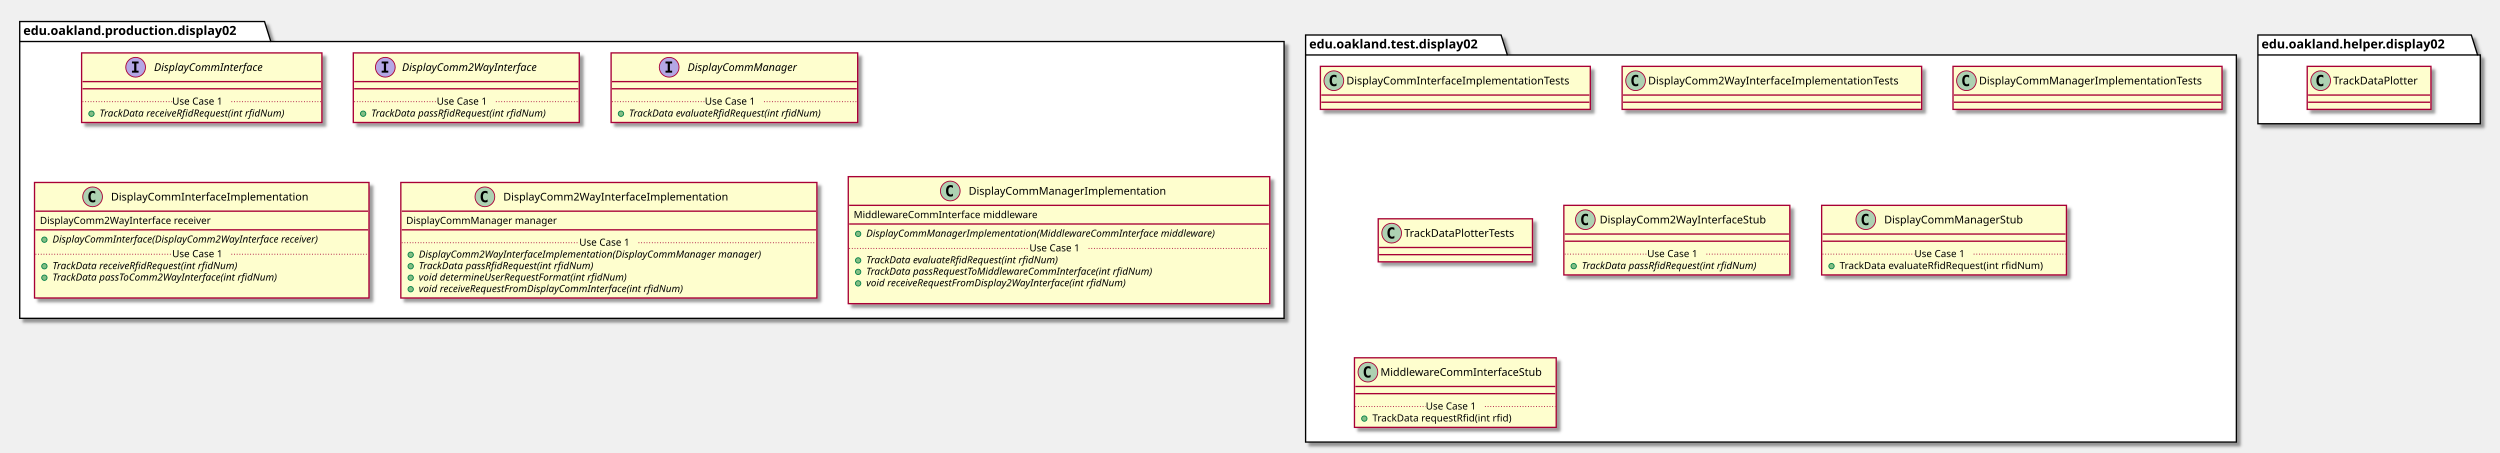
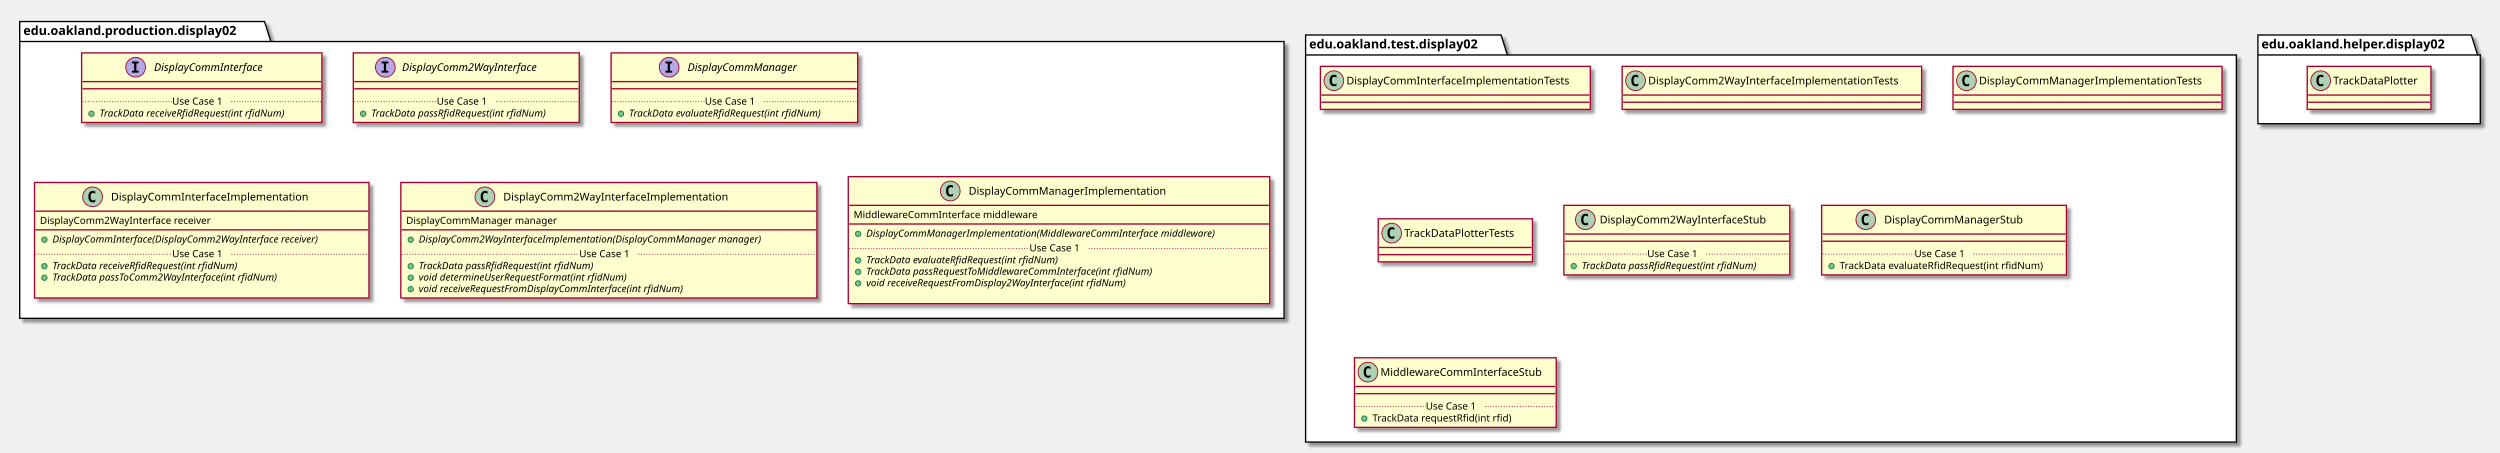
<svg xmlns="http://www.w3.org/2000/svg" contentScriptType="application/ecmascript" contentStyleType="text/css" height="505px" preserveAspectRatio="none" style="width:2788px;height:505px;" version="1.1" viewBox="0 0 2788 505" width="2788px" zoomAndPan="magnify">
  <defs>
-     <filter height="300%" id="fsyr1bw2z50g4" width="300%" x="-1" y="-1">
+     <filter height="300%" id="fd2j9fu5wjzdi" width="300%" x="-1" y="-1">
      <feGaussianBlur result="blurOut" stdDeviation="2.0" />
      <feColorMatrix in="blurOut" result="blurOut2" type="matrix" values="0 0 0 0 0 0 0 0 0 0 0 0 0 0 0 0 0 0 .4 0" />
      <feOffset dx="4.0" dy="4.0" in="blurOut2" result="blurOut3" />
      <feBlend in="SourceGraphic" in2="blurOut3" mode="normal" />
    </filter>
  </defs>
  <g>
-     <polygon fill="#FFFFFF" filter="url(#fsyr1bw2z50g4)" points="22,24,295,24,302,46.297,1432,46.297,1432,355,22,355,22,24" style="stroke: #000000; stroke-width: 1.5;" />
+     <polygon fill="#FFFFFF" filter="url(#fd2j9fu5wjzdi)" points="22,24,295,24,302,46.297,1432,46.297,1432,355,22,355,22,24" style="stroke: #000000; stroke-width: 1.5;" />
    <line style="stroke: #000000; stroke-width: 1.5;" x1="22" x2="302" y1="46.297" y2="46.297" />
    <text fill="#000000" font-family="sans-serif" font-size="14" font-weight="bold" lengthAdjust="spacingAndGlyphs" textLength="267" x="26" y="38.995">edu.oakland.production.display02</text>
-     <polygon fill="#FFFFFF" filter="url(#fsyr1bw2z50g4)" points="1456,39,1674,39,1681,61.297,2494,61.297,2494,493,1456,493,1456,39" style="stroke: #000000; stroke-width: 1.5;" />
+     <polygon fill="#FFFFFF" filter="url(#fd2j9fu5wjzdi)" points="1456,39,1674,39,1681,61.297,2494,61.297,2494,493,1456,493,1456,39" style="stroke: #000000; stroke-width: 1.5;" />
    <line style="stroke: #000000; stroke-width: 1.5;" x1="1456" x2="1681" y1="61.297" y2="61.297" />
    <text fill="#000000" font-family="sans-serif" font-size="14" font-weight="bold" lengthAdjust="spacingAndGlyphs" textLength="212" x="1460" y="53.995">edu.oakland.test.display02</text>
-     <polygon fill="#FFFFFF" filter="url(#fsyr1bw2z50g4)" points="2518,39,2756,39,2763,61.297,2766,61.297,2766,138,2518,138,2518,39" style="stroke: #000000; stroke-width: 1.5;" />
+     <polygon fill="#FFFFFF" filter="url(#fd2j9fu5wjzdi)" points="2518,39,2756,39,2763,61.297,2766,61.297,2766,138,2518,138,2518,39" style="stroke: #000000; stroke-width: 1.5;" />
    <line style="stroke: #000000; stroke-width: 1.5;" x1="2518" x2="2763" y1="61.297" y2="61.297" />
    <text fill="#000000" font-family="sans-serif" font-size="14" font-weight="bold" lengthAdjust="spacingAndGlyphs" textLength="232" x="2522" y="53.995">edu.oakland.helper.display02</text>
-     <rect fill="#FEFECE" filter="url(#fsyr1bw2z50g4)" height="77.609" id="DisplayCommInterface" style="stroke: #A80036; stroke-width: 1.5;" width="268" x="91" y="59" />
+     <rect fill="#FEFECE" filter="url(#fd2j9fu5wjzdi)" height="77.609" id="DisplayCommInterface" style="stroke: #A80036; stroke-width: 1.5;" width="268" x="91" y="59" />
    <ellipse cx="151.25" cy="75" fill="#B4A7E5" rx="11" ry="11" style="stroke: #A80036; stroke-width: 1.0;" />
    <path d="M147.172,70.766 L147.172,68.609 L154.562,68.609 L154.562,70.766 L152.094,70.766 L152.094,78.844 L154.562,78.844 L154.562,81 L147.172,81 L147.172,78.844 L149.641,78.844 L149.641,70.766 L147.172,70.766 Z " />
    <text fill="#000000" font-family="sans-serif" font-size="12" font-style="italic" lengthAdjust="spacingAndGlyphs" textLength="139" x="171.75" y="79.154">DisplayCommInterface</text>
    <line style="stroke: #A80036; stroke-width: 1.5;" x1="92" x2="358" y1="91" y2="91" />
    <line style="stroke: #A80036; stroke-width: 1.5;" x1="92" x2="358" y1="99" y2="99" />
    <ellipse cx="102" cy="126.805" fill="#84BE84" rx="3" ry="3" style="stroke: #038048; stroke-width: 1.0;" />
    <text fill="#000000" font-family="sans-serif" font-size="11" font-style="italic" lengthAdjust="spacingAndGlyphs" textLength="242" x="111" y="130.015">TrackData receiveRfidRequest(int rfidNum)</text>
    <line style="stroke: #A80036; stroke-width: 1.0; stroke-dasharray: 1.0,2.0;" x1="92" x2="192" y1="113.402" y2="113.402" />
    <text fill="#000000" font-family="sans-serif" font-size="11" lengthAdjust="spacingAndGlyphs" textLength="66" x="192" y="116.71">Use Case 1</text>
    <line style="stroke: #A80036; stroke-width: 1.0; stroke-dasharray: 1.0,2.0;" x1="258" x2="358" y1="113.402" y2="113.402" />
-     <rect fill="#FEFECE" filter="url(#fsyr1bw2z50g4)" height="77.609" id="DisplayComm2WayInterface" style="stroke: #A80036; stroke-width: 1.5;" width="252" x="394" y="59" />
+     <rect fill="#FEFECE" filter="url(#fd2j9fu5wjzdi)" height="77.609" id="DisplayComm2WayInterface" style="stroke: #A80036; stroke-width: 1.5;" width="252" x="394" y="59" />
    <ellipse cx="429.7" cy="75" fill="#B4A7E5" rx="11" ry="11" style="stroke: #A80036; stroke-width: 1.0;" />
    <path d="M425.622,70.766 L425.622,68.609 L433.012,68.609 L433.012,70.766 L430.544,70.766 L430.544,78.844 L433.012,78.844 L433.012,81 L425.622,81 L425.622,78.844 L428.091,78.844 L428.091,70.766 L425.622,70.766 Z " />
    <text fill="#000000" font-family="sans-serif" font-size="12" font-style="italic" lengthAdjust="spacingAndGlyphs" textLength="174" x="448.3" y="79.154">DisplayComm2WayInterface</text>
    <line style="stroke: #A80036; stroke-width: 1.5;" x1="395" x2="645" y1="91" y2="91" />
    <line style="stroke: #A80036; stroke-width: 1.5;" x1="395" x2="645" y1="99" y2="99" />
    <ellipse cx="405" cy="126.805" fill="#84BE84" rx="3" ry="3" style="stroke: #038048; stroke-width: 1.0;" />
    <text fill="#000000" font-family="sans-serif" font-size="11" font-style="italic" lengthAdjust="spacingAndGlyphs" textLength="226" x="414" y="130.015">TrackData passRfidRequest(int rfidNum)</text>
    <line style="stroke: #A80036; stroke-width: 1.0; stroke-dasharray: 1.0,2.0;" x1="395" x2="487" y1="113.402" y2="113.402" />
    <text fill="#000000" font-family="sans-serif" font-size="11" lengthAdjust="spacingAndGlyphs" textLength="66" x="487" y="116.71">Use Case 1</text>
    <line style="stroke: #A80036; stroke-width: 1.0; stroke-dasharray: 1.0,2.0;" x1="553" x2="645" y1="113.402" y2="113.402" />
-     <rect fill="#FEFECE" filter="url(#fsyr1bw2z50g4)" height="77.609" id="DisplayCommManager" style="stroke: #A80036; stroke-width: 1.5;" width="275" x="681.5" y="59" />
+     <rect fill="#FEFECE" filter="url(#fd2j9fu5wjzdi)" height="77.609" id="DisplayCommManager" style="stroke: #A80036; stroke-width: 1.5;" width="275" x="681.5" y="59" />
    <ellipse cx="746.25" cy="75" fill="#B4A7E5" rx="11" ry="11" style="stroke: #A80036; stroke-width: 1.0;" />
    <path d="M742.172,70.766 L742.172,68.609 L749.562,68.609 L749.562,70.766 L747.094,70.766 L747.094,78.844 L749.562,78.844 L749.562,81 L742.172,81 L742.172,78.844 L744.641,78.844 L744.641,70.766 L742.172,70.766 Z " />
    <text fill="#000000" font-family="sans-serif" font-size="12" font-style="italic" lengthAdjust="spacingAndGlyphs" textLength="137" x="766.75" y="79.154">DisplayCommManager</text>
    <line style="stroke: #A80036; stroke-width: 1.5;" x1="682.5" x2="955.5" y1="91" y2="91" />
    <line style="stroke: #A80036; stroke-width: 1.5;" x1="682.5" x2="955.5" y1="99" y2="99" />
    <ellipse cx="692.5" cy="126.805" fill="#84BE84" rx="3" ry="3" style="stroke: #038048; stroke-width: 1.0;" />
    <text fill="#000000" font-family="sans-serif" font-size="11" font-style="italic" lengthAdjust="spacingAndGlyphs" textLength="249" x="701.5" y="130.015">TrackData evaluateRfidRequest(int rfidNum)</text>
    <line style="stroke: #A80036; stroke-width: 1.0; stroke-dasharray: 1.0,2.0;" x1="682.5" x2="786" y1="113.402" y2="113.402" />
    <text fill="#000000" font-family="sans-serif" font-size="11" lengthAdjust="spacingAndGlyphs" textLength="66" x="786" y="116.71">Use Case 1</text>
    <line style="stroke: #A80036; stroke-width: 1.0; stroke-dasharray: 1.0,2.0;" x1="852" x2="955.5" y1="113.402" y2="113.402" />
-     <rect fill="#FEFECE" filter="url(#fsyr1bw2z50g4)" height="128.828" id="DisplayCommInterfaceImplementation" style="stroke: #A80036; stroke-width: 1.5;" width="373" x="38.5" y="203.5" />
+     <rect fill="#FEFECE" filter="url(#fd2j9fu5wjzdi)" height="128.828" id="DisplayCommInterfaceImplementation" style="stroke: #A80036; stroke-width: 1.5;" width="373" x="38.5" y="203.5" />
    <ellipse cx="103.25" cy="219.5" fill="#ADD1B2" rx="11" ry="11" style="stroke: #A80036; stroke-width: 1.0;" />
    <path d="M106.219,225.141 Q105.641,225.438 105,225.578 Q104.359,225.734 103.656,225.734 Q101.156,225.734 99.828,224.094 Q98.516,222.438 98.516,219.312 Q98.516,216.188 99.828,214.531 Q101.156,212.875 103.656,212.875 Q104.359,212.875 105,213.031 Q105.656,213.188 106.219,213.484 L106.219,216.203 Q105.594,215.625 105,215.359 Q104.406,215.078 103.781,215.078 Q102.438,215.078 101.75,216.156 Q101.062,217.219 101.062,219.312 Q101.062,221.406 101.75,222.484 Q102.438,223.547 103.781,223.547 Q104.406,223.547 105,223.281 Q105.594,223 106.219,222.422 L106.219,225.141 Z " />
    <text fill="#000000" font-family="sans-serif" font-size="12" lengthAdjust="spacingAndGlyphs" textLength="235" x="123.75" y="223.654">DisplayCommInterfaceImplementation</text>
    <line style="stroke: #A80036; stroke-width: 1.5;" x1="39.5" x2="410.5" y1="235.5" y2="235.5" />
    <text fill="#000000" font-family="sans-serif" font-size="11" lengthAdjust="spacingAndGlyphs" textLength="207" x="44.5" y="249.71">DisplayComm2WayInterface receiver</text>
    <line style="stroke: #A80036; stroke-width: 1.5;" x1="39.5" x2="410.5" y1="256.305" y2="256.305" />
    <ellipse cx="49.5" cy="267.305" fill="#84BE84" rx="3" ry="3" style="stroke: #038048; stroke-width: 1.0;" />
    <text fill="#000000" font-family="sans-serif" font-size="11" font-style="italic" lengthAdjust="spacingAndGlyphs" textLength="347" x="58.5" y="270.515">DisplayCommInterface(DisplayComm2WayInterface receiver)</text>
    <ellipse cx="49.5" cy="296.914" fill="#84BE84" rx="3" ry="3" style="stroke: #038048; stroke-width: 1.0;" />
    <text fill="#000000" font-family="sans-serif" font-size="11" font-style="italic" lengthAdjust="spacingAndGlyphs" textLength="242" x="58.5" y="300.125">TrackData receiveRfidRequest(int rfidNum)</text>
    <ellipse cx="49.5" cy="309.719" fill="#84BE84" rx="3" ry="3" style="stroke: #038048; stroke-width: 1.0;" />
    <text fill="#000000" font-family="sans-serif" font-size="11" font-style="italic" lengthAdjust="spacingAndGlyphs" textLength="291" x="58.5" y="312.929">TrackData passToComm2WayInterface(int rfidNum)</text>
    <text fill="#000000" font-family="sans-serif" font-size="11" lengthAdjust="spacingAndGlyphs" textLength="0" x="62.5" y="325.734" />
    <line style="stroke: #A80036; stroke-width: 1.0; stroke-dasharray: 1.0,2.0;" x1="39.5" x2="192" y1="283.512" y2="283.512" />
    <text fill="#000000" font-family="sans-serif" font-size="11" lengthAdjust="spacingAndGlyphs" textLength="66" x="192" y="286.82">Use Case 1</text>
    <line style="stroke: #A80036; stroke-width: 1.0; stroke-dasharray: 1.0,2.0;" x1="258" x2="410.5" y1="283.512" y2="283.512" />
-     <rect fill="#FEFECE" filter="url(#fsyr1bw2z50g4)" height="128.828" id="DisplayComm2WayInterfaceImplementation" style="stroke: #A80036; stroke-width: 1.5;" width="464" x="447" y="203.5" />
+     <rect fill="#FEFECE" filter="url(#fd2j9fu5wjzdi)" height="128.828" id="DisplayComm2WayInterfaceImplementation" style="stroke: #A80036; stroke-width: 1.5;" width="464" x="447" y="203.5" />
    <ellipse cx="540.75" cy="219.5" fill="#ADD1B2" rx="11" ry="11" style="stroke: #A80036; stroke-width: 1.0;" />
    <path d="M543.719,225.141 Q543.141,225.438 542.5,225.578 Q541.859,225.734 541.156,225.734 Q538.656,225.734 537.328,224.094 Q536.016,222.438 536.016,219.312 Q536.016,216.188 537.328,214.531 Q538.656,212.875 541.156,212.875 Q541.859,212.875 542.5,213.031 Q543.156,213.188 543.719,213.484 L543.719,216.203 Q543.094,215.625 542.5,215.359 Q541.906,215.078 541.281,215.078 Q539.938,215.078 539.25,216.156 Q538.562,217.219 538.562,219.312 Q538.562,221.406 539.25,222.484 Q539.938,223.547 541.281,223.547 Q541.906,223.547 542.5,223.281 Q543.094,223 543.719,222.422 L543.719,225.141 Z " />
    <text fill="#000000" font-family="sans-serif" font-size="12" lengthAdjust="spacingAndGlyphs" textLength="268" x="561.25" y="223.654">DisplayComm2WayInterfaceImplementation</text>
    <line style="stroke: #A80036; stroke-width: 1.5;" x1="448" x2="910" y1="235.5" y2="235.5" />
    <text fill="#000000" font-family="sans-serif" font-size="11" lengthAdjust="spacingAndGlyphs" textLength="182" x="453" y="249.71">DisplayCommManager manager</text>
    <line style="stroke: #A80036; stroke-width: 1.5;" x1="448" x2="910" y1="256.305" y2="256.305" />
-     <ellipse cx="458" cy="284.109" fill="#84BE84" rx="3" ry="3" style="stroke: #038048; stroke-width: 1.0;" />
-     <text fill="#000000" font-family="sans-serif" font-size="11" font-style="italic" lengthAdjust="spacingAndGlyphs" textLength="438" x="467" y="287.32">DisplayComm2WayInterfaceImplementation(DisplayCommManager manager)</text>
+     <ellipse cx="458" cy="267.305" fill="#84BE84" rx="3" ry="3" style="stroke: #038048; stroke-width: 1.0;" />
+     <text fill="#000000" font-family="sans-serif" font-size="11" font-style="italic" lengthAdjust="spacingAndGlyphs" textLength="438" x="467" y="270.515">DisplayComm2WayInterfaceImplementation(DisplayCommManager manager)</text>
    <ellipse cx="458" cy="296.914" fill="#84BE84" rx="3" ry="3" style="stroke: #038048; stroke-width: 1.0;" />
    <text fill="#000000" font-family="sans-serif" font-size="11" font-style="italic" lengthAdjust="spacingAndGlyphs" textLength="226" x="467" y="300.125">TrackData passRfidRequest(int rfidNum)</text>
    <ellipse cx="458" cy="309.719" fill="#84BE84" rx="3" ry="3" style="stroke: #038048; stroke-width: 1.0;" />
    <text fill="#000000" font-family="sans-serif" font-size="11" font-style="italic" lengthAdjust="spacingAndGlyphs" textLength="269" x="467" y="312.929">void determineUserRequestFormat(int rfidNum)</text>
    <ellipse cx="458" cy="322.523" fill="#84BE84" rx="3" ry="3" style="stroke: #038048; stroke-width: 1.0;" />
    <text fill="#000000" font-family="sans-serif" font-size="11" font-style="italic" lengthAdjust="spacingAndGlyphs" textLength="344" x="467" y="325.734">void receiveRequestFromDisplayCommInterface(int rfidNum)</text>
-     <line style="stroke: #A80036; stroke-width: 1.0; stroke-dasharray: 1.0,2.0;" x1="448" x2="646" y1="270.707" y2="270.707" />
-     <text fill="#000000" font-family="sans-serif" font-size="11" lengthAdjust="spacingAndGlyphs" textLength="66" x="646" y="274.015">Use Case 1</text>
-     <line style="stroke: #A80036; stroke-width: 1.0; stroke-dasharray: 1.0,2.0;" x1="712" x2="910" y1="270.707" y2="270.707" />
-     <rect fill="#FEFECE" filter="url(#fsyr1bw2z50g4)" height="141.633" id="DisplayCommManagerImplementation" style="stroke: #A80036; stroke-width: 1.5;" width="470" x="946" y="197" />
+     <line style="stroke: #A80036; stroke-width: 1.0; stroke-dasharray: 1.0,2.0;" x1="448" x2="646" y1="283.512" y2="283.512" />
+     <text fill="#000000" font-family="sans-serif" font-size="11" lengthAdjust="spacingAndGlyphs" textLength="66" x="646" y="286.82">Use Case 1</text>
+     <line style="stroke: #A80036; stroke-width: 1.0; stroke-dasharray: 1.0,2.0;" x1="712" x2="910" y1="283.512" y2="283.512" />
+     <rect fill="#FEFECE" filter="url(#fd2j9fu5wjzdi)" height="141.633" id="DisplayCommManagerImplementation" style="stroke: #A80036; stroke-width: 1.5;" width="470" x="946" y="197" />
    <ellipse cx="1059.75" cy="213" fill="#ADD1B2" rx="11" ry="11" style="stroke: #A80036; stroke-width: 1.0;" />
    <path d="M1062.719,218.641 Q1062.141,218.938 1061.5,219.078 Q1060.859,219.234 1060.156,219.234 Q1057.656,219.234 1056.328,217.594 Q1055.016,215.938 1055.016,212.812 Q1055.016,209.688 1056.328,208.031 Q1057.656,206.375 1060.156,206.375 Q1060.859,206.375 1061.5,206.531 Q1062.156,206.688 1062.719,206.984 L1062.719,209.703 Q1062.094,209.125 1061.5,208.859 Q1060.906,208.578 1060.281,208.578 Q1058.938,208.578 1058.25,209.656 Q1057.562,210.719 1057.562,212.812 Q1057.562,214.906 1058.25,215.984 Q1058.938,217.047 1060.281,217.047 Q1060.906,217.047 1061.5,216.781 Q1062.094,216.5 1062.719,215.922 L1062.719,218.641 Z " />
    <text fill="#000000" font-family="sans-serif" font-size="12" lengthAdjust="spacingAndGlyphs" textLength="234" x="1080.25" y="217.154">DisplayCommManagerImplementation</text>
    <line style="stroke: #A80036; stroke-width: 1.5;" x1="947" x2="1415" y1="229" y2="229" />
    <text fill="#000000" font-family="sans-serif" font-size="11" lengthAdjust="spacingAndGlyphs" textLength="221" x="952" y="243.21">MiddlewareCommInterface middleware</text>
    <line style="stroke: #A80036; stroke-width: 1.5;" x1="947" x2="1415" y1="249.805" y2="249.805" />
    <ellipse cx="957" cy="260.805" fill="#84BE84" rx="3" ry="3" style="stroke: #038048; stroke-width: 1.0;" />
    <text fill="#000000" font-family="sans-serif" font-size="11" font-style="italic" lengthAdjust="spacingAndGlyphs" textLength="444" x="966" y="264.015">DisplayCommManagerImplementation(MiddlewareCommInterface middleware)</text>
    <ellipse cx="957" cy="290.414" fill="#84BE84" rx="3" ry="3" style="stroke: #038048; stroke-width: 1.0;" />
    <text fill="#000000" font-family="sans-serif" font-size="11" font-style="italic" lengthAdjust="spacingAndGlyphs" textLength="249" x="966" y="293.625">TrackData evaluateRfidRequest(int rfidNum)</text>
    <ellipse cx="957" cy="303.219" fill="#84BE84" rx="3" ry="3" style="stroke: #038048; stroke-width: 1.0;" />
    <text fill="#000000" font-family="sans-serif" font-size="11" font-style="italic" lengthAdjust="spacingAndGlyphs" textLength="369" x="966" y="306.429">TrackData passRequestToMiddlewareCommInterface(int rfidNum)</text>
    <ellipse cx="957" cy="316.023" fill="#84BE84" rx="3" ry="3" style="stroke: #038048; stroke-width: 1.0;" />
    <text fill="#000000" font-family="sans-serif" font-size="11" font-style="italic" lengthAdjust="spacingAndGlyphs" textLength="339" x="966" y="319.234">void receiveRequestFromDisplay2WayInterface(int rfidNum)</text>
    <text fill="#000000" font-family="sans-serif" font-size="11" lengthAdjust="spacingAndGlyphs" textLength="0" x="970" y="332.039" />
    <line style="stroke: #A80036; stroke-width: 1.0; stroke-dasharray: 1.0,2.0;" x1="947" x2="1148" y1="277.012" y2="277.012" />
    <text fill="#000000" font-family="sans-serif" font-size="11" lengthAdjust="spacingAndGlyphs" textLength="66" x="1148" y="280.32">Use Case 1</text>
    <line style="stroke: #A80036; stroke-width: 1.0; stroke-dasharray: 1.0,2.0;" x1="1214" x2="1415" y1="277.012" y2="277.012" />
-     <rect fill="#FEFECE" filter="url(#fsyr1bw2z50g4)" height="48" id="DisplayCommInterfaceImplementationTests" style="stroke: #A80036; stroke-width: 1.5;" width="301" x="1472.5" y="74" />
+     <rect fill="#FEFECE" filter="url(#fd2j9fu5wjzdi)" height="48" id="DisplayCommInterfaceImplementationTests" style="stroke: #A80036; stroke-width: 1.5;" width="301" x="1472.5" y="74" />
    <ellipse cx="1487.5" cy="90" fill="#ADD1B2" rx="11" ry="11" style="stroke: #A80036; stroke-width: 1.0;" />
    <path d="M1490.469,95.641 Q1489.891,95.938 1489.25,96.078 Q1488.609,96.234 1487.906,96.234 Q1485.406,96.234 1484.078,94.594 Q1482.766,92.938 1482.766,89.812 Q1482.766,86.688 1484.078,85.031 Q1485.406,83.375 1487.906,83.375 Q1488.609,83.375 1489.25,83.531 Q1489.906,83.688 1490.469,83.984 L1490.469,86.703 Q1489.844,86.125 1489.25,85.859 Q1488.656,85.578 1488.031,85.578 Q1486.688,85.578 1486,86.656 Q1485.312,87.719 1485.312,89.812 Q1485.312,91.906 1486,92.984 Q1486.688,94.047 1488.031,94.047 Q1488.656,94.047 1489.25,93.781 Q1489.844,93.5 1490.469,92.922 L1490.469,95.641 Z " />
    <text fill="#000000" font-family="sans-serif" font-size="12" lengthAdjust="spacingAndGlyphs" textLength="269" x="1501.5" y="94.154">DisplayCommInterfaceImplementationTests</text>
    <line style="stroke: #A80036; stroke-width: 1.5;" x1="1473.5" x2="1772.5" y1="106" y2="106" />
    <line style="stroke: #A80036; stroke-width: 1.5;" x1="1473.5" x2="1772.5" y1="114" y2="114" />
-     <rect fill="#FEFECE" filter="url(#fsyr1bw2z50g4)" height="48" id="DisplayComm2WayInterfaceImplementationTests" style="stroke: #A80036; stroke-width: 1.5;" width="334" x="1809" y="74" />
+     <rect fill="#FEFECE" filter="url(#fd2j9fu5wjzdi)" height="48" id="DisplayComm2WayInterfaceImplementationTests" style="stroke: #A80036; stroke-width: 1.5;" width="334" x="1809" y="74" />
    <ellipse cx="1824" cy="90" fill="#ADD1B2" rx="11" ry="11" style="stroke: #A80036; stroke-width: 1.0;" />
    <path d="M1826.969,95.641 Q1826.391,95.938 1825.75,96.078 Q1825.109,96.234 1824.406,96.234 Q1821.906,96.234 1820.578,94.594 Q1819.266,92.938 1819.266,89.812 Q1819.266,86.688 1820.578,85.031 Q1821.906,83.375 1824.406,83.375 Q1825.109,83.375 1825.75,83.531 Q1826.406,83.688 1826.969,83.984 L1826.969,86.703 Q1826.344,86.125 1825.75,85.859 Q1825.156,85.578 1824.531,85.578 Q1823.188,85.578 1822.5,86.656 Q1821.812,87.719 1821.812,89.812 Q1821.812,91.906 1822.5,92.984 Q1823.188,94.047 1824.531,94.047 Q1825.156,94.047 1825.75,93.781 Q1826.344,93.5 1826.969,92.922 L1826.969,95.641 Z " />
    <text fill="#000000" font-family="sans-serif" font-size="12" lengthAdjust="spacingAndGlyphs" textLength="302" x="1838" y="94.154">DisplayComm2WayInterfaceImplementationTests</text>
    <line style="stroke: #A80036; stroke-width: 1.5;" x1="1810" x2="2142" y1="106" y2="106" />
    <line style="stroke: #A80036; stroke-width: 1.5;" x1="1810" x2="2142" y1="114" y2="114" />
-     <rect fill="#FEFECE" filter="url(#fsyr1bw2z50g4)" height="48" id="DisplayCommManagerImplementationTests" style="stroke: #A80036; stroke-width: 1.5;" width="300" x="2178" y="74" />
+     <rect fill="#FEFECE" filter="url(#fd2j9fu5wjzdi)" height="48" id="DisplayCommManagerImplementationTests" style="stroke: #A80036; stroke-width: 1.5;" width="300" x="2178" y="74" />
    <ellipse cx="2193" cy="90" fill="#ADD1B2" rx="11" ry="11" style="stroke: #A80036; stroke-width: 1.0;" />
    <path d="M2195.969,95.641 Q2195.391,95.938 2194.75,96.078 Q2194.109,96.234 2193.406,96.234 Q2190.906,96.234 2189.578,94.594 Q2188.266,92.938 2188.266,89.812 Q2188.266,86.688 2189.578,85.031 Q2190.906,83.375 2193.406,83.375 Q2194.109,83.375 2194.75,83.531 Q2195.406,83.688 2195.969,83.984 L2195.969,86.703 Q2195.344,86.125 2194.75,85.859 Q2194.156,85.578 2193.531,85.578 Q2192.188,85.578 2191.5,86.656 Q2190.812,87.719 2190.812,89.812 Q2190.812,91.906 2191.5,92.984 Q2192.188,94.047 2193.531,94.047 Q2194.156,94.047 2194.75,93.781 Q2195.344,93.5 2195.969,92.922 L2195.969,95.641 Z " />
    <text fill="#000000" font-family="sans-serif" font-size="12" lengthAdjust="spacingAndGlyphs" textLength="268" x="2207" y="94.154">DisplayCommManagerImplementationTests</text>
    <line style="stroke: #A80036; stroke-width: 1.5;" x1="2179" x2="2477" y1="106" y2="106" />
    <line style="stroke: #A80036; stroke-width: 1.5;" x1="2179" x2="2477" y1="114" y2="114" />
-     <rect fill="#FEFECE" filter="url(#fsyr1bw2z50g4)" height="48" id="TrackDataPlotterTests" style="stroke: #A80036; stroke-width: 1.5;" width="172" x="1537" y="244" />
+     <rect fill="#FEFECE" filter="url(#fd2j9fu5wjzdi)" height="48" id="TrackDataPlotterTests" style="stroke: #A80036; stroke-width: 1.5;" width="172" x="1537" y="244" />
    <ellipse cx="1552" cy="260" fill="#ADD1B2" rx="11" ry="11" style="stroke: #A80036; stroke-width: 1.0;" />
    <path d="M1554.969,265.641 Q1554.391,265.938 1553.75,266.078 Q1553.109,266.234 1552.406,266.234 Q1549.906,266.234 1548.578,264.594 Q1547.266,262.938 1547.266,259.812 Q1547.266,256.688 1548.578,255.031 Q1549.906,253.375 1552.406,253.375 Q1553.109,253.375 1553.75,253.531 Q1554.406,253.688 1554.969,253.984 L1554.969,256.703 Q1554.344,256.125 1553.75,255.859 Q1553.156,255.578 1552.531,255.578 Q1551.188,255.578 1550.5,256.656 Q1549.812,257.719 1549.812,259.812 Q1549.812,261.906 1550.5,262.984 Q1551.188,264.047 1552.531,264.047 Q1553.156,264.047 1553.75,263.781 Q1554.344,263.5 1554.969,262.922 L1554.969,265.641 Z " />
    <text fill="#000000" font-family="sans-serif" font-size="12" lengthAdjust="spacingAndGlyphs" textLength="140" x="1566" y="264.154">TrackDataPlotterTests</text>
    <line style="stroke: #A80036; stroke-width: 1.5;" x1="1538" x2="1708" y1="276" y2="276" />
    <line style="stroke: #A80036; stroke-width: 1.5;" x1="1538" x2="1708" y1="284" y2="284" />
-     <rect fill="#FEFECE" filter="url(#fsyr1bw2z50g4)" height="77.609" id="DisplayComm2WayInterfaceStub" style="stroke: #A80036; stroke-width: 1.5;" width="252" x="1744" y="229" />
+     <rect fill="#FEFECE" filter="url(#fd2j9fu5wjzdi)" height="77.609" id="DisplayComm2WayInterfaceStub" style="stroke: #A80036; stroke-width: 1.5;" width="252" x="1744" y="229" />
    <ellipse cx="1768" cy="245" fill="#ADD1B2" rx="11" ry="11" style="stroke: #A80036; stroke-width: 1.0;" />
    <path d="M1770.969,250.641 Q1770.391,250.938 1769.75,251.078 Q1769.109,251.234 1768.406,251.234 Q1765.906,251.234 1764.578,249.594 Q1763.266,247.938 1763.266,244.812 Q1763.266,241.688 1764.578,240.031 Q1765.906,238.375 1768.406,238.375 Q1769.109,238.375 1769.75,238.531 Q1770.406,238.688 1770.969,238.984 L1770.969,241.703 Q1770.344,241.125 1769.75,240.859 Q1769.156,240.578 1768.531,240.578 Q1767.188,240.578 1766.5,241.656 Q1765.812,242.719 1765.812,244.812 Q1765.812,246.906 1766.5,247.984 Q1767.188,249.047 1768.531,249.047 Q1769.156,249.047 1769.75,248.781 Q1770.344,248.5 1770.969,247.922 L1770.969,250.641 Z " />
    <text fill="#000000" font-family="sans-serif" font-size="12" lengthAdjust="spacingAndGlyphs" textLength="200" x="1784" y="249.154">DisplayComm2WayInterfaceStub</text>
    <line style="stroke: #A80036; stroke-width: 1.5;" x1="1745" x2="1995" y1="261" y2="261" />
    <line style="stroke: #A80036; stroke-width: 1.5;" x1="1745" x2="1995" y1="269" y2="269" />
    <ellipse cx="1755" cy="296.805" fill="#84BE84" rx="3" ry="3" style="stroke: #038048; stroke-width: 1.0;" />
    <text fill="#000000" font-family="sans-serif" font-size="11" font-style="italic" lengthAdjust="spacingAndGlyphs" textLength="226" x="1764" y="300.015">TrackData passRfidRequest(int rfidNum)</text>
    <line style="stroke: #A80036; stroke-width: 1.0; stroke-dasharray: 1.0,2.0;" x1="1745" x2="1837" y1="283.402" y2="283.402" />
    <text fill="#000000" font-family="sans-serif" font-size="11" lengthAdjust="spacingAndGlyphs" textLength="66" x="1837" y="286.71">Use Case 1</text>
    <line style="stroke: #A80036; stroke-width: 1.0; stroke-dasharray: 1.0,2.0;" x1="1903" x2="1995" y1="283.402" y2="283.402" />
-     <rect fill="#FEFECE" filter="url(#fsyr1bw2z50g4)" height="77.609" id="DisplayCommManagerStub" style="stroke: #A80036; stroke-width: 1.5;" width="273" x="2031.5" y="229" />
+     <rect fill="#FEFECE" filter="url(#fd2j9fu5wjzdi)" height="77.609" id="DisplayCommManagerStub" style="stroke: #A80036; stroke-width: 1.5;" width="273" x="2031.5" y="229" />
    <ellipse cx="2080.75" cy="245" fill="#ADD1B2" rx="11" ry="11" style="stroke: #A80036; stroke-width: 1.0;" />
    <path d="M2083.719,250.641 Q2083.141,250.938 2082.5,251.078 Q2081.859,251.234 2081.156,251.234 Q2078.656,251.234 2077.328,249.594 Q2076.016,247.938 2076.016,244.812 Q2076.016,241.688 2077.328,240.031 Q2078.656,238.375 2081.156,238.375 Q2081.859,238.375 2082.5,238.531 Q2083.156,238.688 2083.719,238.984 L2083.719,241.703 Q2083.094,241.125 2082.5,240.859 Q2081.906,240.578 2081.281,240.578 Q2079.938,240.578 2079.25,241.656 Q2078.562,242.719 2078.562,244.812 Q2078.562,246.906 2079.25,247.984 Q2079.938,249.047 2081.281,249.047 Q2081.906,249.047 2082.5,248.781 Q2083.094,248.5 2083.719,247.922 L2083.719,250.641 Z " />
    <text fill="#000000" font-family="sans-serif" font-size="12" lengthAdjust="spacingAndGlyphs" textLength="166" x="2101.25" y="249.154">DisplayCommManagerStub</text>
    <line style="stroke: #A80036; stroke-width: 1.5;" x1="2032.5" x2="2303.5" y1="261" y2="261" />
    <line style="stroke: #A80036; stroke-width: 1.5;" x1="2032.5" x2="2303.5" y1="269" y2="269" />
    <ellipse cx="2042.5" cy="296.805" fill="#84BE84" rx="3" ry="3" style="stroke: #038048; stroke-width: 1.0;" />
    <text fill="#000000" font-family="sans-serif" font-size="11" lengthAdjust="spacingAndGlyphs" textLength="247" x="2051.5" y="300.015">TrackData evaluateRfidRequest(int rfidNum)</text>
    <line style="stroke: #A80036; stroke-width: 1.0; stroke-dasharray: 1.0,2.0;" x1="2032.5" x2="2135" y1="283.402" y2="283.402" />
    <text fill="#000000" font-family="sans-serif" font-size="11" lengthAdjust="spacingAndGlyphs" textLength="66" x="2135" y="286.71">Use Case 1</text>
    <line style="stroke: #A80036; stroke-width: 1.0; stroke-dasharray: 1.0,2.0;" x1="2201" x2="2303.5" y1="283.402" y2="283.402" />
-     <rect fill="#FEFECE" filter="url(#fsyr1bw2z50g4)" height="77.609" id="MiddlewareCommInterfaceStub" style="stroke: #A80036; stroke-width: 1.5;" width="225" x="1510.5" y="399" />
+     <rect fill="#FEFECE" filter="url(#fd2j9fu5wjzdi)" height="77.609" id="MiddlewareCommInterfaceStub" style="stroke: #A80036; stroke-width: 1.5;" width="225" x="1510.5" y="399" />
    <ellipse cx="1525.5" cy="415" fill="#ADD1B2" rx="11" ry="11" style="stroke: #A80036; stroke-width: 1.0;" />
    <path d="M1528.469,420.641 Q1527.891,420.938 1527.25,421.078 Q1526.609,421.234 1525.906,421.234 Q1523.406,421.234 1522.078,419.594 Q1520.766,417.938 1520.766,414.812 Q1520.766,411.688 1522.078,410.031 Q1523.406,408.375 1525.906,408.375 Q1526.609,408.375 1527.25,408.531 Q1527.906,408.688 1528.469,408.984 L1528.469,411.703 Q1527.844,411.125 1527.25,410.859 Q1526.656,410.578 1526.031,410.578 Q1524.688,410.578 1524,411.656 Q1523.312,412.719 1523.312,414.812 Q1523.312,416.906 1524,417.984 Q1524.688,419.047 1526.031,419.047 Q1526.656,419.047 1527.25,418.781 Q1527.844,418.5 1528.469,417.922 L1528.469,420.641 Z " />
    <text fill="#000000" font-family="sans-serif" font-size="12" lengthAdjust="spacingAndGlyphs" textLength="193" x="1539.5" y="419.154">MiddlewareCommInterfaceStub</text>
    <line style="stroke: #A80036; stroke-width: 1.5;" x1="1511.5" x2="1734.5" y1="431" y2="431" />
    <line style="stroke: #A80036; stroke-width: 1.5;" x1="1511.5" x2="1734.5" y1="439" y2="439" />
    <ellipse cx="1521.5" cy="466.805" fill="#84BE84" rx="3" ry="3" style="stroke: #038048; stroke-width: 1.0;" />
    <text fill="#000000" font-family="sans-serif" font-size="11" lengthAdjust="spacingAndGlyphs" textLength="171" x="1530.5" y="470.015">TrackData requestRfid(int rfid)</text>
    <line style="stroke: #A80036; stroke-width: 1.0; stroke-dasharray: 1.0,2.0;" x1="1511.5" x2="1590" y1="453.402" y2="453.402" />
    <text fill="#000000" font-family="sans-serif" font-size="11" lengthAdjust="spacingAndGlyphs" textLength="66" x="1590" y="456.71">Use Case 1</text>
    <line style="stroke: #A80036; stroke-width: 1.0; stroke-dasharray: 1.0,2.0;" x1="1656" x2="1734.5" y1="453.402" y2="453.402" />
-     <rect fill="#FEFECE" filter="url(#fsyr1bw2z50g4)" height="48" id="TrackDataPlotter" style="stroke: #A80036; stroke-width: 1.5;" width="138" x="2573" y="74" />
+     <rect fill="#FEFECE" filter="url(#fd2j9fu5wjzdi)" height="48" id="TrackDataPlotter" style="stroke: #A80036; stroke-width: 1.5;" width="138" x="2573" y="74" />
    <ellipse cx="2588" cy="90" fill="#ADD1B2" rx="11" ry="11" style="stroke: #A80036; stroke-width: 1.0;" />
    <path d="M2590.969,95.641 Q2590.391,95.938 2589.75,96.078 Q2589.109,96.234 2588.406,96.234 Q2585.906,96.234 2584.578,94.594 Q2583.266,92.938 2583.266,89.812 Q2583.266,86.688 2584.578,85.031 Q2585.906,83.375 2588.406,83.375 Q2589.109,83.375 2589.75,83.531 Q2590.406,83.688 2590.969,83.984 L2590.969,86.703 Q2590.344,86.125 2589.75,85.859 Q2589.156,85.578 2588.531,85.578 Q2587.188,85.578 2586.5,86.656 Q2585.812,87.719 2585.812,89.812 Q2585.812,91.906 2586.5,92.984 Q2587.188,94.047 2588.531,94.047 Q2589.156,94.047 2589.75,93.781 Q2590.344,93.5 2590.969,92.922 L2590.969,95.641 Z " />
    <text fill="#000000" font-family="sans-serif" font-size="12" lengthAdjust="spacingAndGlyphs" textLength="106" x="2602" y="94.154">TrackDataPlotter</text>
    <line style="stroke: #A80036; stroke-width: 1.5;" x1="2574" x2="2710" y1="106" y2="106" />
    <line style="stroke: #A80036; stroke-width: 1.5;" x1="2574" x2="2710" y1="114" y2="114" />
  </g>
</svg>
